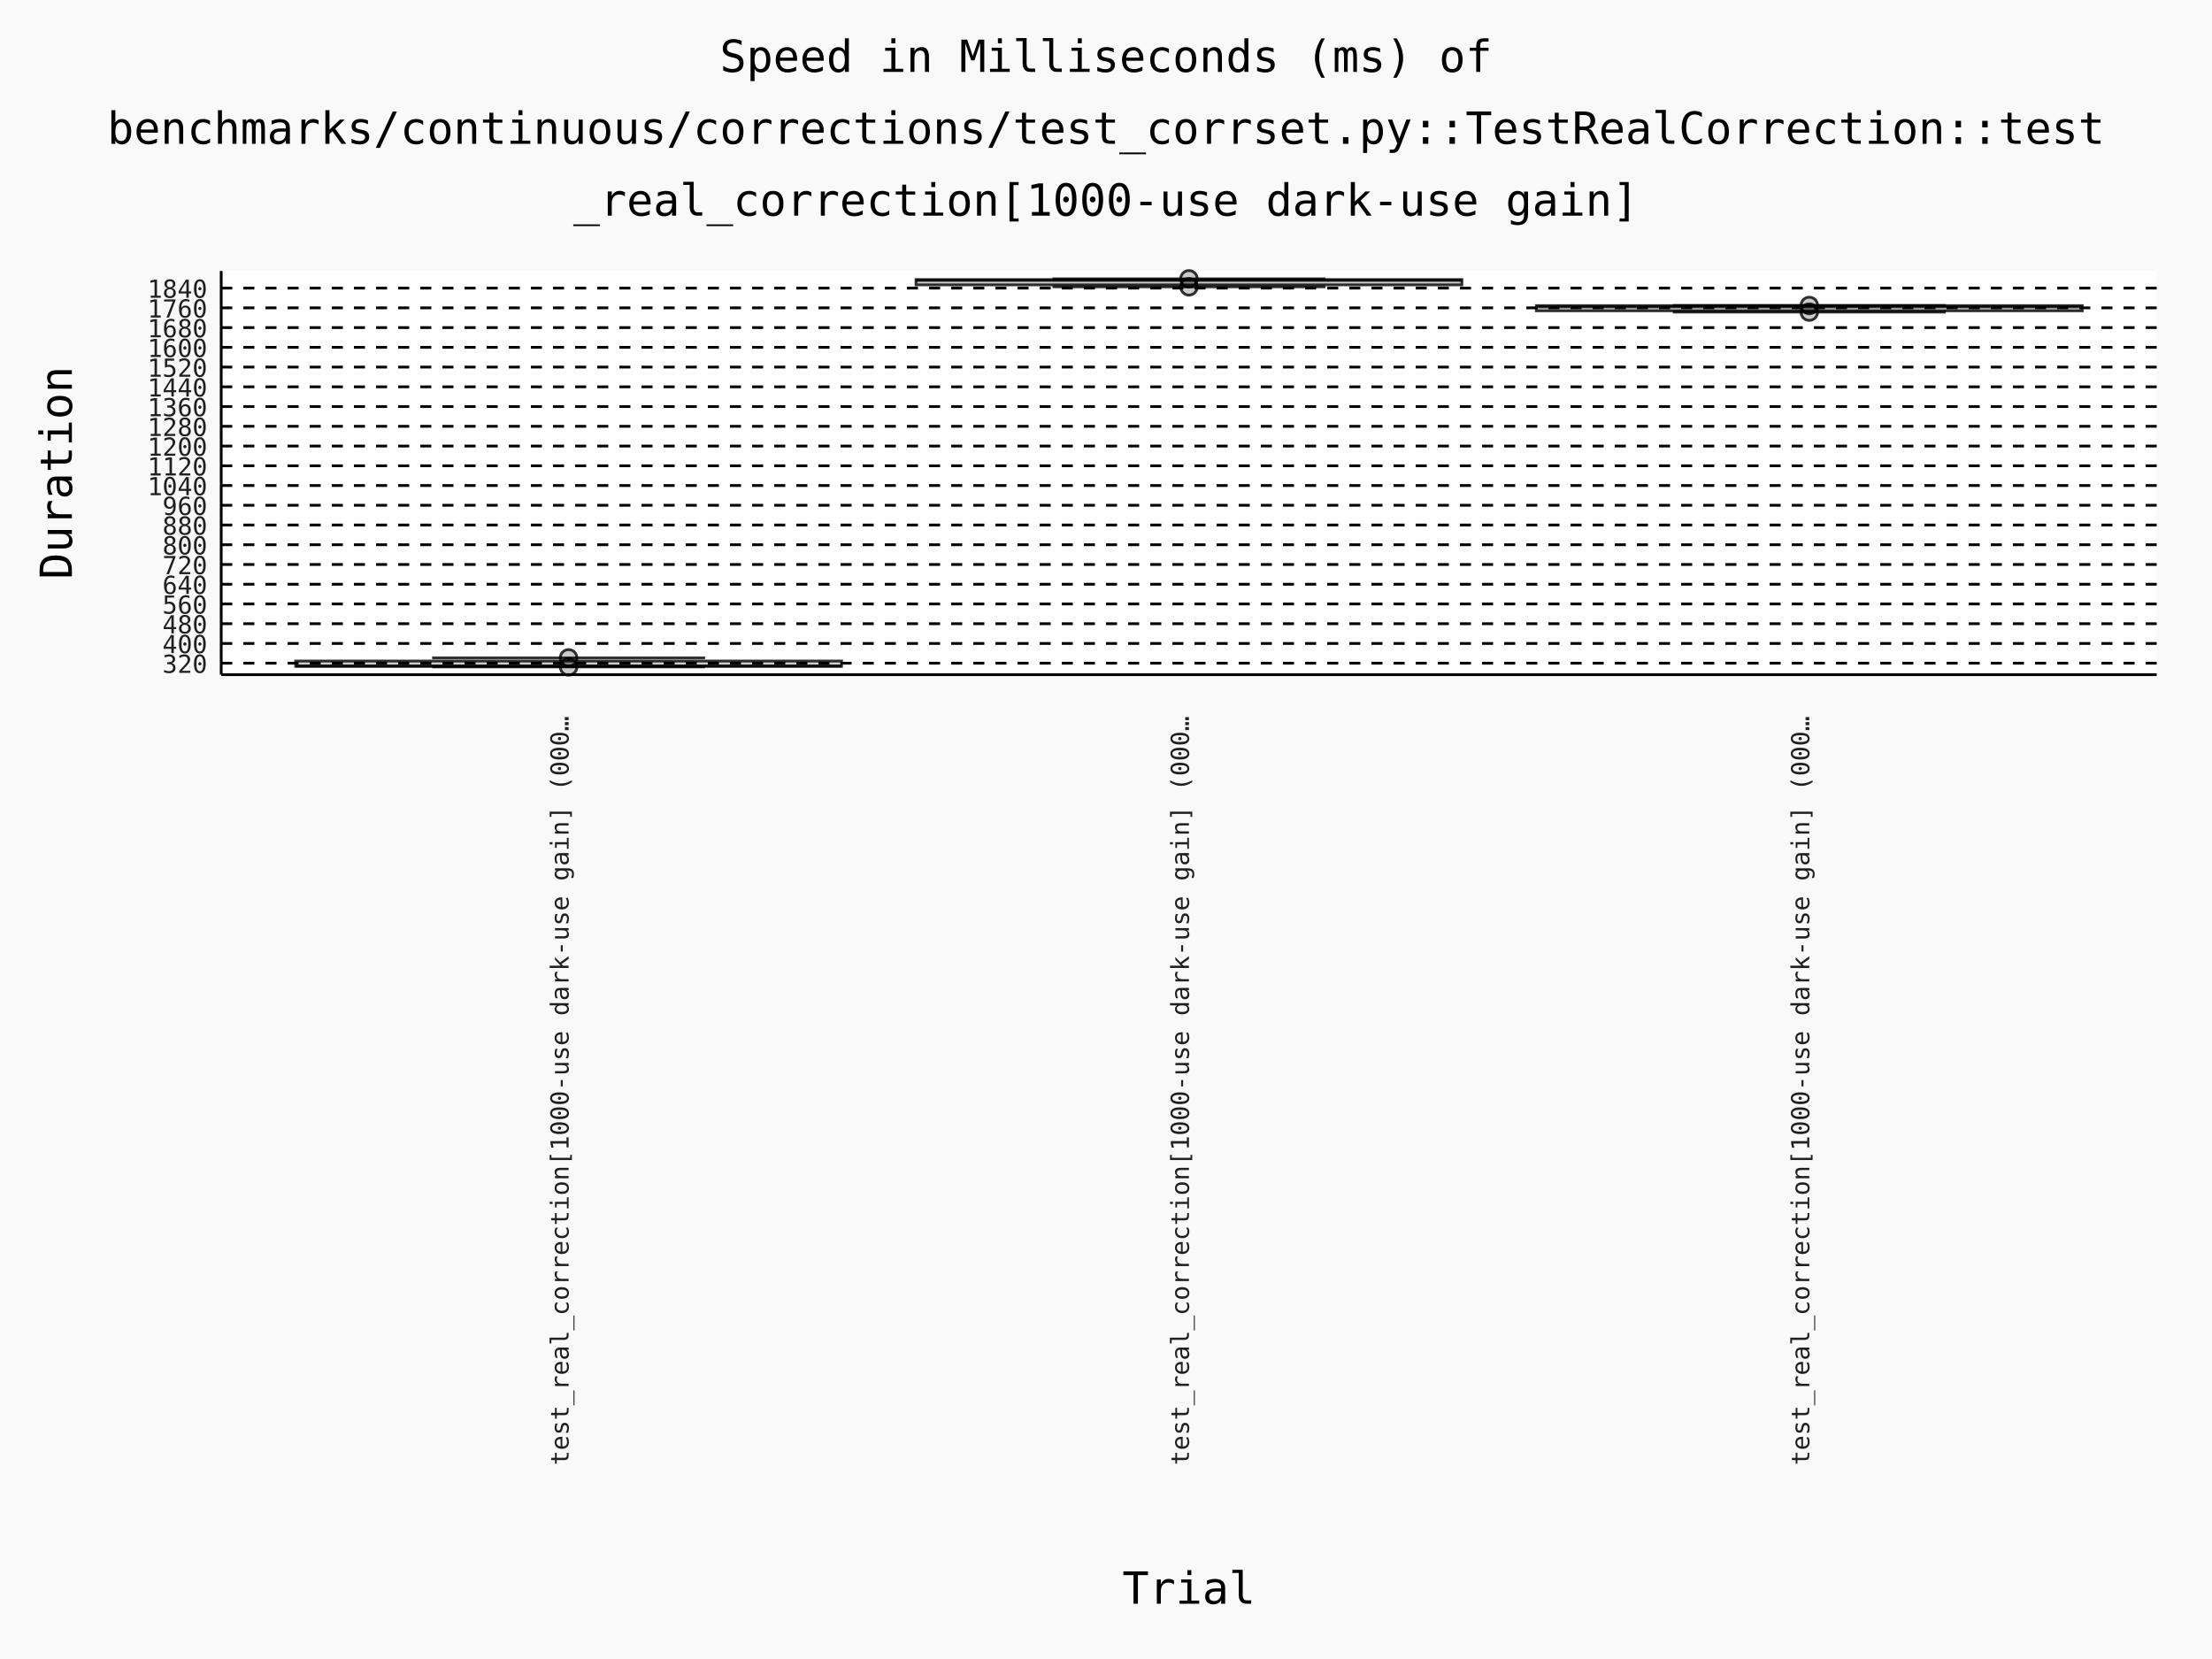
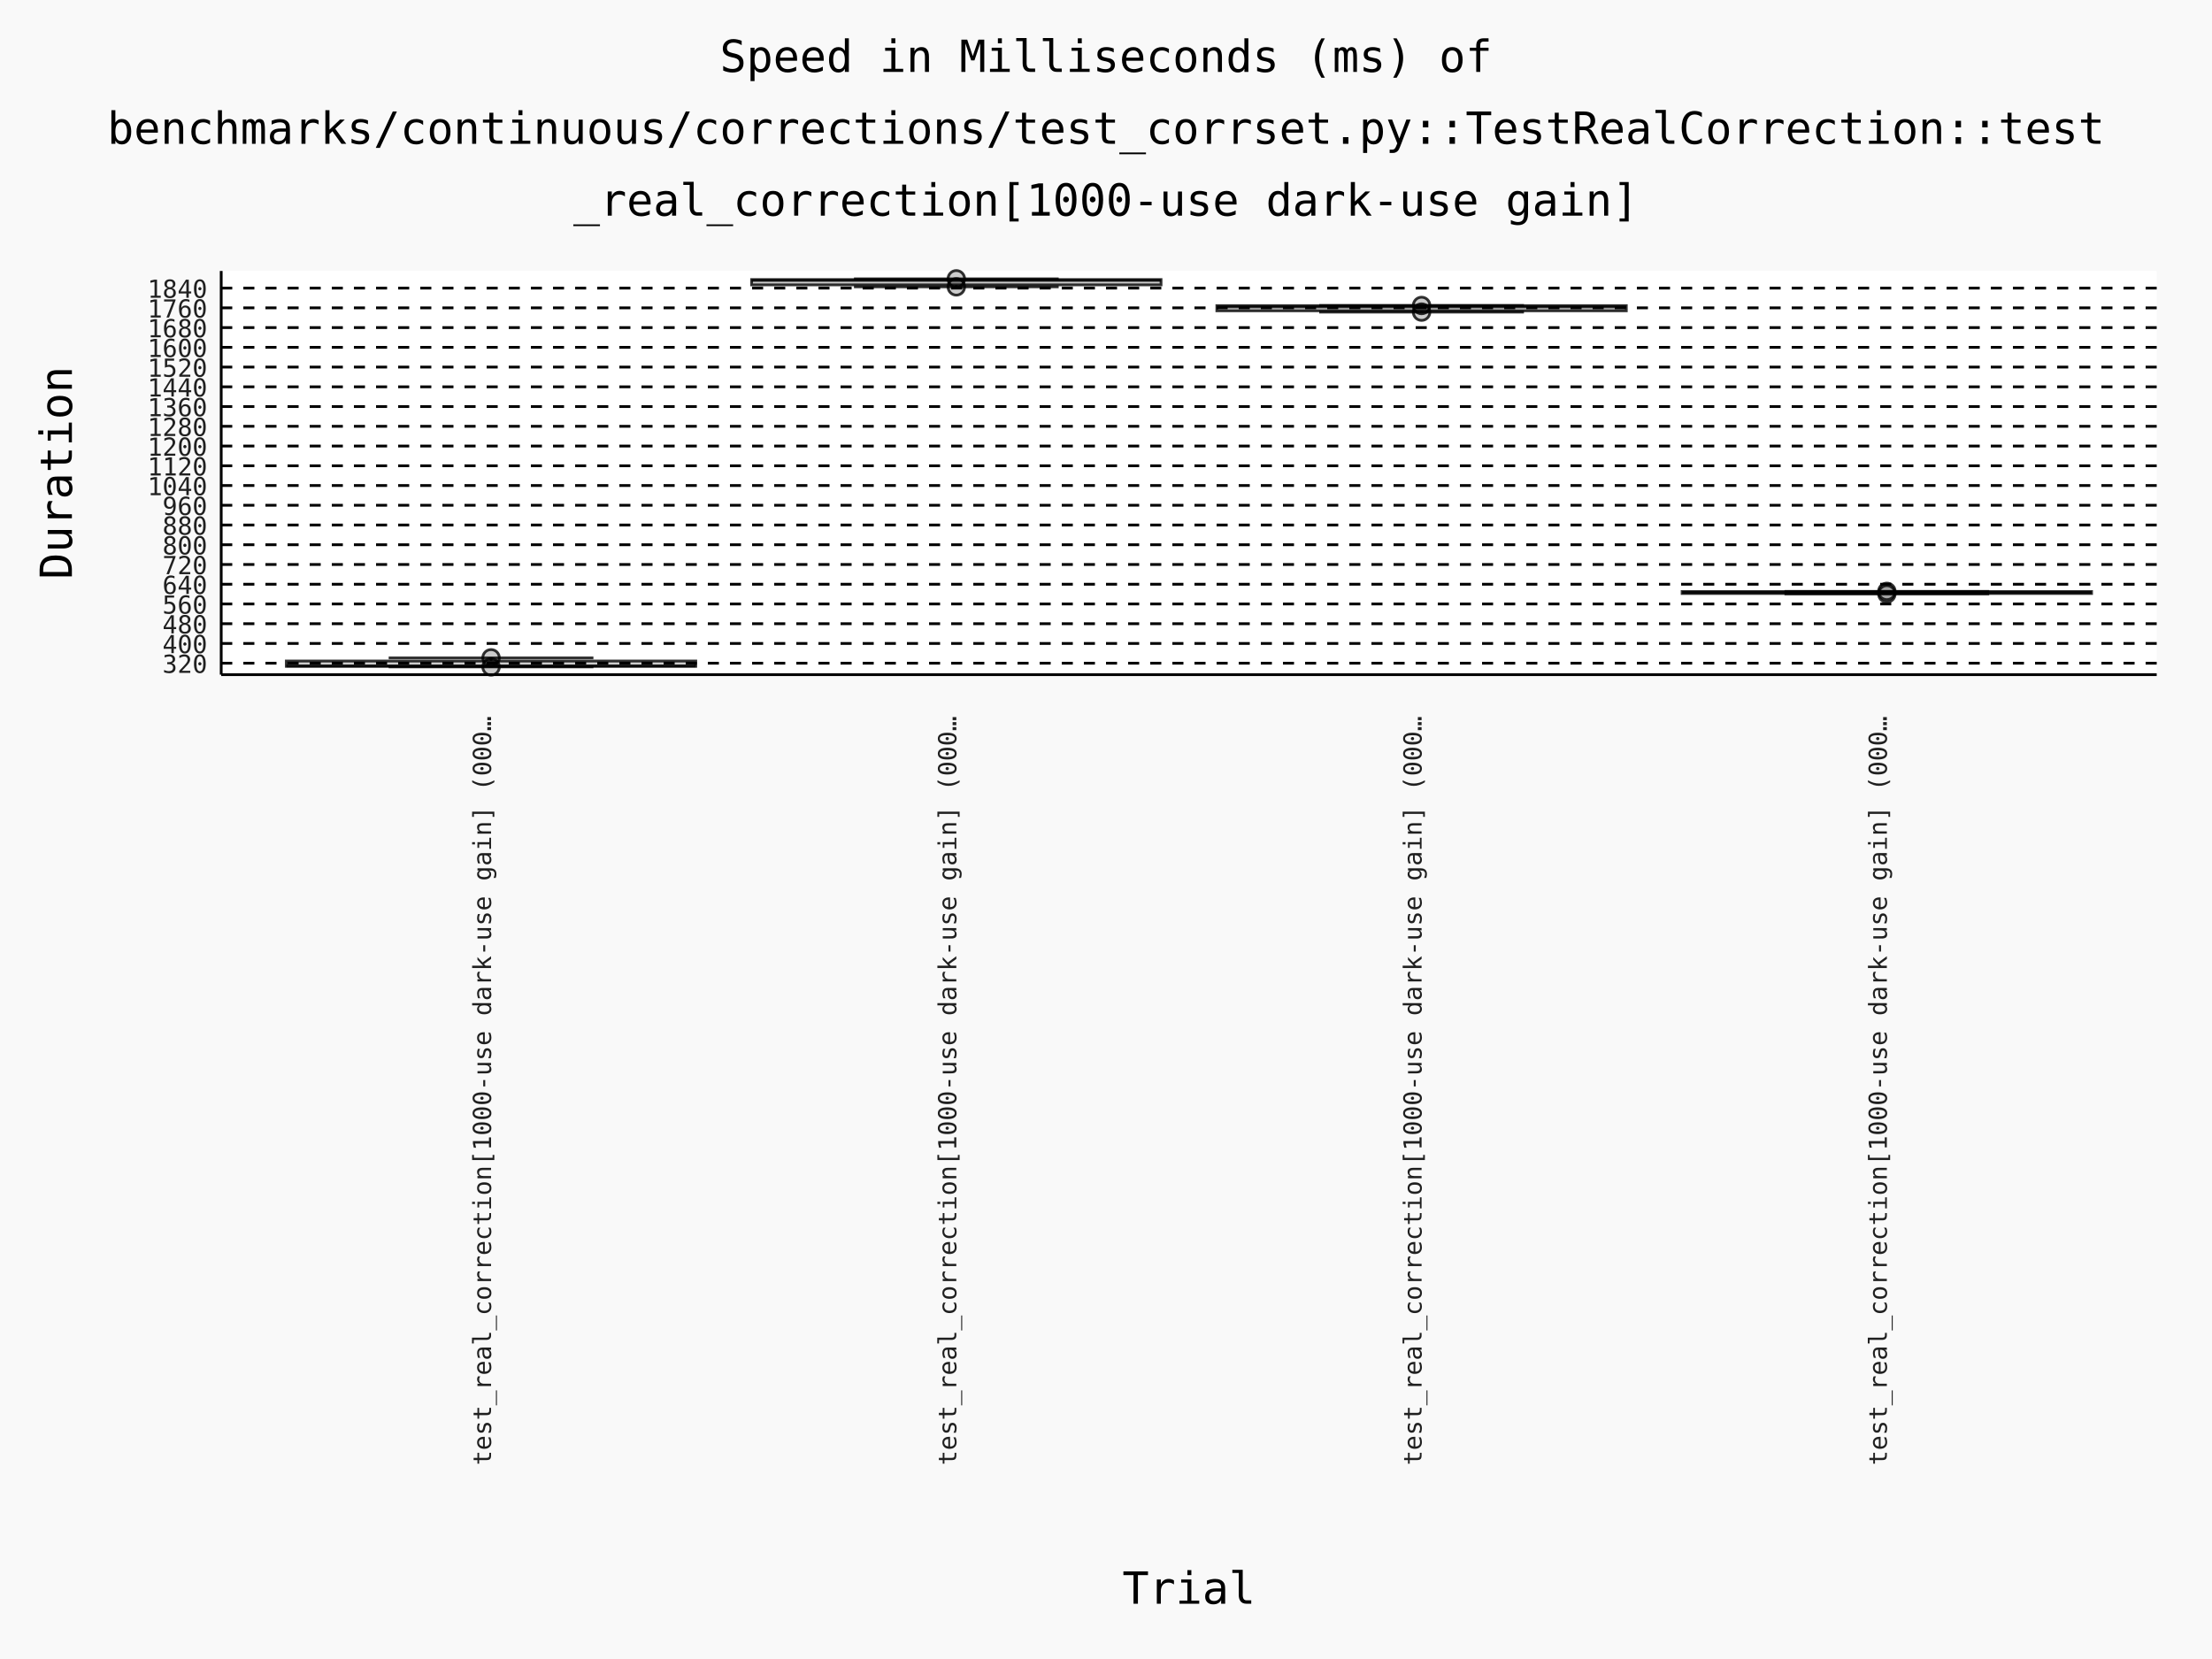
- <svg xmlns="http://www.w3.org/2000/svg" id="chart-f9920f54-0ddc-4f6a-a5f5-7b7cfa961f3c" class="pygal-chart" viewBox="0 0 800 600">
+ <svg xmlns="http://www.w3.org/2000/svg" id="chart-af9fe2aa-2ad6-4c0e-810c-69808211d514" class="pygal-chart" viewBox="0 0 800 600">
  <defs>
-     <style type="text/css">#chart-f9920f54-0ddc-4f6a-a5f5-7b7cfa961f3c{-webkit-user-select:none;-webkit-font-smoothing:antialiased;font-family:Consolas,"Deja Vu Sans Mono","Bitstream Vera Sans Mono","Courier New",monospace}#chart-f9920f54-0ddc-4f6a-a5f5-7b7cfa961f3c .title{font-family:Consolas,"Deja Vu Sans Mono","Bitstream Vera Sans Mono","Courier New",monospace;font-size:16px}#chart-f9920f54-0ddc-4f6a-a5f5-7b7cfa961f3c .legends .legend text{font-family:Consolas,"Deja Vu Sans Mono","Bitstream Vera Sans Mono","Courier New",monospace;font-size:14px}#chart-f9920f54-0ddc-4f6a-a5f5-7b7cfa961f3c .axis text{font-family:Consolas,"Deja Vu Sans Mono","Bitstream Vera Sans Mono","Courier New",monospace;font-size:10px}#chart-f9920f54-0ddc-4f6a-a5f5-7b7cfa961f3c .axis text.major{font-family:Consolas,"Deja Vu Sans Mono","Bitstream Vera Sans Mono","Courier New",monospace;font-size:10px}#chart-f9920f54-0ddc-4f6a-a5f5-7b7cfa961f3c .text-overlay text.value{font-family:Consolas,"Deja Vu Sans Mono","Bitstream Vera Sans Mono","Courier New",monospace;font-size:16px}#chart-f9920f54-0ddc-4f6a-a5f5-7b7cfa961f3c .text-overlay text.label{font-family:Consolas,"Deja Vu Sans Mono","Bitstream Vera Sans Mono","Courier New",monospace;font-size:10px}#chart-f9920f54-0ddc-4f6a-a5f5-7b7cfa961f3c .tooltip{font-family:Consolas,"Deja Vu Sans Mono","Bitstream Vera Sans Mono","Courier New",monospace;font-size:14px}#chart-f9920f54-0ddc-4f6a-a5f5-7b7cfa961f3c text.no_data{font-family:Consolas,"Deja Vu Sans Mono","Bitstream Vera Sans Mono","Courier New",monospace;font-size:64px}
- #chart-f9920f54-0ddc-4f6a-a5f5-7b7cfa961f3c{background-color:rgba(249,249,249,1)}#chart-f9920f54-0ddc-4f6a-a5f5-7b7cfa961f3c path,#chart-f9920f54-0ddc-4f6a-a5f5-7b7cfa961f3c line,#chart-f9920f54-0ddc-4f6a-a5f5-7b7cfa961f3c rect,#chart-f9920f54-0ddc-4f6a-a5f5-7b7cfa961f3c circle{-webkit-transition:150ms;-moz-transition:150ms;transition:150ms}#chart-f9920f54-0ddc-4f6a-a5f5-7b7cfa961f3c .graph &gt; .background{fill:rgba(249,249,249,1)}#chart-f9920f54-0ddc-4f6a-a5f5-7b7cfa961f3c .plot &gt; .background{fill:rgba(255,255,255,1)}#chart-f9920f54-0ddc-4f6a-a5f5-7b7cfa961f3c .graph{fill:rgba(0,0,0,.87)}#chart-f9920f54-0ddc-4f6a-a5f5-7b7cfa961f3c text.no_data{fill:rgba(0,0,0,1)}#chart-f9920f54-0ddc-4f6a-a5f5-7b7cfa961f3c .title{fill:rgba(0,0,0,1)}#chart-f9920f54-0ddc-4f6a-a5f5-7b7cfa961f3c .legends .legend text{fill:rgba(0,0,0,.87)}#chart-f9920f54-0ddc-4f6a-a5f5-7b7cfa961f3c .legends .legend:hover text{fill:rgba(0,0,0,1)}#chart-f9920f54-0ddc-4f6a-a5f5-7b7cfa961f3c .axis .line{stroke:rgba(0,0,0,1)}#chart-f9920f54-0ddc-4f6a-a5f5-7b7cfa961f3c .axis .guide.line{stroke:rgba(0,0,0,.54)}#chart-f9920f54-0ddc-4f6a-a5f5-7b7cfa961f3c .axis .major.line{stroke:rgba(0,0,0,.87)}#chart-f9920f54-0ddc-4f6a-a5f5-7b7cfa961f3c .axis text.major{fill:rgba(0,0,0,1)}#chart-f9920f54-0ddc-4f6a-a5f5-7b7cfa961f3c .axis.y .guides:hover .guide.line,#chart-f9920f54-0ddc-4f6a-a5f5-7b7cfa961f3c .line-graph .axis.x .guides:hover .guide.line,#chart-f9920f54-0ddc-4f6a-a5f5-7b7cfa961f3c .stackedline-graph .axis.x .guides:hover .guide.line,#chart-f9920f54-0ddc-4f6a-a5f5-7b7cfa961f3c .xy-graph .axis.x .guides:hover .guide.line{stroke:rgba(0,0,0,1)}#chart-f9920f54-0ddc-4f6a-a5f5-7b7cfa961f3c .axis .guides:hover text{fill:rgba(0,0,0,1)}#chart-f9920f54-0ddc-4f6a-a5f5-7b7cfa961f3c .reactive{fill-opacity:.7;stroke-opacity:.8;stroke-width:1}#chart-f9920f54-0ddc-4f6a-a5f5-7b7cfa961f3c .ci{stroke:rgba(0,0,0,.87)}#chart-f9920f54-0ddc-4f6a-a5f5-7b7cfa961f3c .reactive.active,#chart-f9920f54-0ddc-4f6a-a5f5-7b7cfa961f3c .active .reactive{fill-opacity:.8;stroke-opacity:.9;stroke-width:4}#chart-f9920f54-0ddc-4f6a-a5f5-7b7cfa961f3c .ci .reactive.active{stroke-width:1.5}#chart-f9920f54-0ddc-4f6a-a5f5-7b7cfa961f3c .series text{fill:rgba(0,0,0,1)}#chart-f9920f54-0ddc-4f6a-a5f5-7b7cfa961f3c .tooltip rect{fill:rgba(255,255,255,1);stroke:rgba(0,0,0,1);-webkit-transition:opacity 150ms;-moz-transition:opacity 150ms;transition:opacity 150ms}#chart-f9920f54-0ddc-4f6a-a5f5-7b7cfa961f3c .tooltip .label{fill:rgba(0,0,0,.87)}#chart-f9920f54-0ddc-4f6a-a5f5-7b7cfa961f3c .tooltip .label{fill:rgba(0,0,0,.87)}#chart-f9920f54-0ddc-4f6a-a5f5-7b7cfa961f3c .tooltip .legend{font-size:.8em;fill:rgba(0,0,0,.54)}#chart-f9920f54-0ddc-4f6a-a5f5-7b7cfa961f3c .tooltip .x_label{font-size:.6em;fill:rgba(0,0,0,1)}#chart-f9920f54-0ddc-4f6a-a5f5-7b7cfa961f3c .tooltip .xlink{font-size:.5em;text-decoration:underline}#chart-f9920f54-0ddc-4f6a-a5f5-7b7cfa961f3c .tooltip .value{font-size:1.5em}#chart-f9920f54-0ddc-4f6a-a5f5-7b7cfa961f3c .bound{font-size:.5em}#chart-f9920f54-0ddc-4f6a-a5f5-7b7cfa961f3c .max-value{font-size:.75em;fill:rgba(0,0,0,.54)}#chart-f9920f54-0ddc-4f6a-a5f5-7b7cfa961f3c .map-element{fill:rgba(255,255,255,1);stroke:rgba(0,0,0,.54) !important}#chart-f9920f54-0ddc-4f6a-a5f5-7b7cfa961f3c .map-element .reactive{fill-opacity:inherit;stroke-opacity:inherit}#chart-f9920f54-0ddc-4f6a-a5f5-7b7cfa961f3c .color-0,#chart-f9920f54-0ddc-4f6a-a5f5-7b7cfa961f3c .color-0 a:visited{stroke:#000000;fill:#000000}#chart-f9920f54-0ddc-4f6a-a5f5-7b7cfa961f3c .color-1,#chart-f9920f54-0ddc-4f6a-a5f5-7b7cfa961f3c .color-1 a:visited{stroke:#000000;fill:#000000}#chart-f9920f54-0ddc-4f6a-a5f5-7b7cfa961f3c .color-2,#chart-f9920f54-0ddc-4f6a-a5f5-7b7cfa961f3c .color-2 a:visited{stroke:#000000;fill:#000000}#chart-f9920f54-0ddc-4f6a-a5f5-7b7cfa961f3c .text-overlay .color-0 text{fill:white}#chart-f9920f54-0ddc-4f6a-a5f5-7b7cfa961f3c .text-overlay .color-1 text{fill:white}#chart-f9920f54-0ddc-4f6a-a5f5-7b7cfa961f3c .text-overlay .color-2 text{fill:white}
- #chart-f9920f54-0ddc-4f6a-a5f5-7b7cfa961f3c text.no_data{text-anchor:middle}#chart-f9920f54-0ddc-4f6a-a5f5-7b7cfa961f3c .guide.line{fill:none}#chart-f9920f54-0ddc-4f6a-a5f5-7b7cfa961f3c .centered{text-anchor:middle}#chart-f9920f54-0ddc-4f6a-a5f5-7b7cfa961f3c .title{text-anchor:middle}#chart-f9920f54-0ddc-4f6a-a5f5-7b7cfa961f3c .legends .legend text{fill-opacity:1}#chart-f9920f54-0ddc-4f6a-a5f5-7b7cfa961f3c .axis.x text{text-anchor:middle}#chart-f9920f54-0ddc-4f6a-a5f5-7b7cfa961f3c .axis.x:not(.web) text[transform]{text-anchor:start}#chart-f9920f54-0ddc-4f6a-a5f5-7b7cfa961f3c .axis.x:not(.web) text[transform].backwards{text-anchor:end}#chart-f9920f54-0ddc-4f6a-a5f5-7b7cfa961f3c .axis.y text{text-anchor:end}#chart-f9920f54-0ddc-4f6a-a5f5-7b7cfa961f3c .axis.y text[transform].backwards{text-anchor:start}#chart-f9920f54-0ddc-4f6a-a5f5-7b7cfa961f3c .axis.y2 text{text-anchor:start}#chart-f9920f54-0ddc-4f6a-a5f5-7b7cfa961f3c .axis.y2 text[transform].backwards{text-anchor:end}#chart-f9920f54-0ddc-4f6a-a5f5-7b7cfa961f3c .axis .guide.line{stroke-dasharray:4,4;stroke:black}#chart-f9920f54-0ddc-4f6a-a5f5-7b7cfa961f3c .axis .major.guide.line{stroke-dasharray:6,6;stroke:black}#chart-f9920f54-0ddc-4f6a-a5f5-7b7cfa961f3c .horizontal .axis.y .guide.line,#chart-f9920f54-0ddc-4f6a-a5f5-7b7cfa961f3c .horizontal .axis.y2 .guide.line,#chart-f9920f54-0ddc-4f6a-a5f5-7b7cfa961f3c .vertical .axis.x .guide.line{opacity:0}#chart-f9920f54-0ddc-4f6a-a5f5-7b7cfa961f3c .horizontal .axis.always_show .guide.line,#chart-f9920f54-0ddc-4f6a-a5f5-7b7cfa961f3c .vertical .axis.always_show .guide.line{opacity:1 !important}#chart-f9920f54-0ddc-4f6a-a5f5-7b7cfa961f3c .axis.y .guides:hover .guide.line,#chart-f9920f54-0ddc-4f6a-a5f5-7b7cfa961f3c .axis.y2 .guides:hover .guide.line,#chart-f9920f54-0ddc-4f6a-a5f5-7b7cfa961f3c .axis.x .guides:hover .guide.line{opacity:1}#chart-f9920f54-0ddc-4f6a-a5f5-7b7cfa961f3c .axis .guides:hover text{opacity:1}#chart-f9920f54-0ddc-4f6a-a5f5-7b7cfa961f3c .nofill{fill:none}#chart-f9920f54-0ddc-4f6a-a5f5-7b7cfa961f3c .subtle-fill{fill-opacity:.2}#chart-f9920f54-0ddc-4f6a-a5f5-7b7cfa961f3c .dot{stroke-width:1px;fill-opacity:1;stroke-opacity:1}#chart-f9920f54-0ddc-4f6a-a5f5-7b7cfa961f3c .dot.active{stroke-width:5px}#chart-f9920f54-0ddc-4f6a-a5f5-7b7cfa961f3c .dot.negative{fill:transparent}#chart-f9920f54-0ddc-4f6a-a5f5-7b7cfa961f3c text,#chart-f9920f54-0ddc-4f6a-a5f5-7b7cfa961f3c tspan{stroke:none !important}#chart-f9920f54-0ddc-4f6a-a5f5-7b7cfa961f3c .series text.active{opacity:1}#chart-f9920f54-0ddc-4f6a-a5f5-7b7cfa961f3c .tooltip rect{fill-opacity:.95;stroke-width:.5}#chart-f9920f54-0ddc-4f6a-a5f5-7b7cfa961f3c .tooltip text{fill-opacity:1}#chart-f9920f54-0ddc-4f6a-a5f5-7b7cfa961f3c .showable{visibility:hidden}#chart-f9920f54-0ddc-4f6a-a5f5-7b7cfa961f3c .showable.shown{visibility:visible}#chart-f9920f54-0ddc-4f6a-a5f5-7b7cfa961f3c .gauge-background{fill:rgba(229,229,229,1);stroke:none}#chart-f9920f54-0ddc-4f6a-a5f5-7b7cfa961f3c .bg-lines{stroke:rgba(249,249,249,1);stroke-width:2px}
+     <style type="text/css">#chart-af9fe2aa-2ad6-4c0e-810c-69808211d514{-webkit-user-select:none;-webkit-font-smoothing:antialiased;font-family:Consolas,"Deja Vu Sans Mono","Bitstream Vera Sans Mono","Courier New",monospace}#chart-af9fe2aa-2ad6-4c0e-810c-69808211d514 .title{font-family:Consolas,"Deja Vu Sans Mono","Bitstream Vera Sans Mono","Courier New",monospace;font-size:16px}#chart-af9fe2aa-2ad6-4c0e-810c-69808211d514 .legends .legend text{font-family:Consolas,"Deja Vu Sans Mono","Bitstream Vera Sans Mono","Courier New",monospace;font-size:14px}#chart-af9fe2aa-2ad6-4c0e-810c-69808211d514 .axis text{font-family:Consolas,"Deja Vu Sans Mono","Bitstream Vera Sans Mono","Courier New",monospace;font-size:10px}#chart-af9fe2aa-2ad6-4c0e-810c-69808211d514 .axis text.major{font-family:Consolas,"Deja Vu Sans Mono","Bitstream Vera Sans Mono","Courier New",monospace;font-size:10px}#chart-af9fe2aa-2ad6-4c0e-810c-69808211d514 .text-overlay text.value{font-family:Consolas,"Deja Vu Sans Mono","Bitstream Vera Sans Mono","Courier New",monospace;font-size:16px}#chart-af9fe2aa-2ad6-4c0e-810c-69808211d514 .text-overlay text.label{font-family:Consolas,"Deja Vu Sans Mono","Bitstream Vera Sans Mono","Courier New",monospace;font-size:10px}#chart-af9fe2aa-2ad6-4c0e-810c-69808211d514 .tooltip{font-family:Consolas,"Deja Vu Sans Mono","Bitstream Vera Sans Mono","Courier New",monospace;font-size:14px}#chart-af9fe2aa-2ad6-4c0e-810c-69808211d514 text.no_data{font-family:Consolas,"Deja Vu Sans Mono","Bitstream Vera Sans Mono","Courier New",monospace;font-size:64px}
+ #chart-af9fe2aa-2ad6-4c0e-810c-69808211d514{background-color:rgba(249,249,249,1)}#chart-af9fe2aa-2ad6-4c0e-810c-69808211d514 path,#chart-af9fe2aa-2ad6-4c0e-810c-69808211d514 line,#chart-af9fe2aa-2ad6-4c0e-810c-69808211d514 rect,#chart-af9fe2aa-2ad6-4c0e-810c-69808211d514 circle{-webkit-transition:150ms;-moz-transition:150ms;transition:150ms}#chart-af9fe2aa-2ad6-4c0e-810c-69808211d514 .graph &gt; .background{fill:rgba(249,249,249,1)}#chart-af9fe2aa-2ad6-4c0e-810c-69808211d514 .plot &gt; .background{fill:rgba(255,255,255,1)}#chart-af9fe2aa-2ad6-4c0e-810c-69808211d514 .graph{fill:rgba(0,0,0,.87)}#chart-af9fe2aa-2ad6-4c0e-810c-69808211d514 text.no_data{fill:rgba(0,0,0,1)}#chart-af9fe2aa-2ad6-4c0e-810c-69808211d514 .title{fill:rgba(0,0,0,1)}#chart-af9fe2aa-2ad6-4c0e-810c-69808211d514 .legends .legend text{fill:rgba(0,0,0,.87)}#chart-af9fe2aa-2ad6-4c0e-810c-69808211d514 .legends .legend:hover text{fill:rgba(0,0,0,1)}#chart-af9fe2aa-2ad6-4c0e-810c-69808211d514 .axis .line{stroke:rgba(0,0,0,1)}#chart-af9fe2aa-2ad6-4c0e-810c-69808211d514 .axis .guide.line{stroke:rgba(0,0,0,.54)}#chart-af9fe2aa-2ad6-4c0e-810c-69808211d514 .axis .major.line{stroke:rgba(0,0,0,.87)}#chart-af9fe2aa-2ad6-4c0e-810c-69808211d514 .axis text.major{fill:rgba(0,0,0,1)}#chart-af9fe2aa-2ad6-4c0e-810c-69808211d514 .axis.y .guides:hover .guide.line,#chart-af9fe2aa-2ad6-4c0e-810c-69808211d514 .line-graph .axis.x .guides:hover .guide.line,#chart-af9fe2aa-2ad6-4c0e-810c-69808211d514 .stackedline-graph .axis.x .guides:hover .guide.line,#chart-af9fe2aa-2ad6-4c0e-810c-69808211d514 .xy-graph .axis.x .guides:hover .guide.line{stroke:rgba(0,0,0,1)}#chart-af9fe2aa-2ad6-4c0e-810c-69808211d514 .axis .guides:hover text{fill:rgba(0,0,0,1)}#chart-af9fe2aa-2ad6-4c0e-810c-69808211d514 .reactive{fill-opacity:.7;stroke-opacity:.8;stroke-width:1}#chart-af9fe2aa-2ad6-4c0e-810c-69808211d514 .ci{stroke:rgba(0,0,0,.87)}#chart-af9fe2aa-2ad6-4c0e-810c-69808211d514 .reactive.active,#chart-af9fe2aa-2ad6-4c0e-810c-69808211d514 .active .reactive{fill-opacity:.8;stroke-opacity:.9;stroke-width:4}#chart-af9fe2aa-2ad6-4c0e-810c-69808211d514 .ci .reactive.active{stroke-width:1.5}#chart-af9fe2aa-2ad6-4c0e-810c-69808211d514 .series text{fill:rgba(0,0,0,1)}#chart-af9fe2aa-2ad6-4c0e-810c-69808211d514 .tooltip rect{fill:rgba(255,255,255,1);stroke:rgba(0,0,0,1);-webkit-transition:opacity 150ms;-moz-transition:opacity 150ms;transition:opacity 150ms}#chart-af9fe2aa-2ad6-4c0e-810c-69808211d514 .tooltip .label{fill:rgba(0,0,0,.87)}#chart-af9fe2aa-2ad6-4c0e-810c-69808211d514 .tooltip .label{fill:rgba(0,0,0,.87)}#chart-af9fe2aa-2ad6-4c0e-810c-69808211d514 .tooltip .legend{font-size:.8em;fill:rgba(0,0,0,.54)}#chart-af9fe2aa-2ad6-4c0e-810c-69808211d514 .tooltip .x_label{font-size:.6em;fill:rgba(0,0,0,1)}#chart-af9fe2aa-2ad6-4c0e-810c-69808211d514 .tooltip .xlink{font-size:.5em;text-decoration:underline}#chart-af9fe2aa-2ad6-4c0e-810c-69808211d514 .tooltip .value{font-size:1.5em}#chart-af9fe2aa-2ad6-4c0e-810c-69808211d514 .bound{font-size:.5em}#chart-af9fe2aa-2ad6-4c0e-810c-69808211d514 .max-value{font-size:.75em;fill:rgba(0,0,0,.54)}#chart-af9fe2aa-2ad6-4c0e-810c-69808211d514 .map-element{fill:rgba(255,255,255,1);stroke:rgba(0,0,0,.54) !important}#chart-af9fe2aa-2ad6-4c0e-810c-69808211d514 .map-element .reactive{fill-opacity:inherit;stroke-opacity:inherit}#chart-af9fe2aa-2ad6-4c0e-810c-69808211d514 .color-0,#chart-af9fe2aa-2ad6-4c0e-810c-69808211d514 .color-0 a:visited{stroke:#000000;fill:#000000}#chart-af9fe2aa-2ad6-4c0e-810c-69808211d514 .color-1,#chart-af9fe2aa-2ad6-4c0e-810c-69808211d514 .color-1 a:visited{stroke:#000000;fill:#000000}#chart-af9fe2aa-2ad6-4c0e-810c-69808211d514 .color-2,#chart-af9fe2aa-2ad6-4c0e-810c-69808211d514 .color-2 a:visited{stroke:#000000;fill:#000000}#chart-af9fe2aa-2ad6-4c0e-810c-69808211d514 .color-3,#chart-af9fe2aa-2ad6-4c0e-810c-69808211d514 .color-3 a:visited{stroke:#000000;fill:#000000}#chart-af9fe2aa-2ad6-4c0e-810c-69808211d514 .text-overlay .color-0 text{fill:white}#chart-af9fe2aa-2ad6-4c0e-810c-69808211d514 .text-overlay .color-1 text{fill:white}#chart-af9fe2aa-2ad6-4c0e-810c-69808211d514 .text-overlay .color-2 text{fill:white}#chart-af9fe2aa-2ad6-4c0e-810c-69808211d514 .text-overlay .color-3 text{fill:white}
+ #chart-af9fe2aa-2ad6-4c0e-810c-69808211d514 text.no_data{text-anchor:middle}#chart-af9fe2aa-2ad6-4c0e-810c-69808211d514 .guide.line{fill:none}#chart-af9fe2aa-2ad6-4c0e-810c-69808211d514 .centered{text-anchor:middle}#chart-af9fe2aa-2ad6-4c0e-810c-69808211d514 .title{text-anchor:middle}#chart-af9fe2aa-2ad6-4c0e-810c-69808211d514 .legends .legend text{fill-opacity:1}#chart-af9fe2aa-2ad6-4c0e-810c-69808211d514 .axis.x text{text-anchor:middle}#chart-af9fe2aa-2ad6-4c0e-810c-69808211d514 .axis.x:not(.web) text[transform]{text-anchor:start}#chart-af9fe2aa-2ad6-4c0e-810c-69808211d514 .axis.x:not(.web) text[transform].backwards{text-anchor:end}#chart-af9fe2aa-2ad6-4c0e-810c-69808211d514 .axis.y text{text-anchor:end}#chart-af9fe2aa-2ad6-4c0e-810c-69808211d514 .axis.y text[transform].backwards{text-anchor:start}#chart-af9fe2aa-2ad6-4c0e-810c-69808211d514 .axis.y2 text{text-anchor:start}#chart-af9fe2aa-2ad6-4c0e-810c-69808211d514 .axis.y2 text[transform].backwards{text-anchor:end}#chart-af9fe2aa-2ad6-4c0e-810c-69808211d514 .axis .guide.line{stroke-dasharray:4,4;stroke:black}#chart-af9fe2aa-2ad6-4c0e-810c-69808211d514 .axis .major.guide.line{stroke-dasharray:6,6;stroke:black}#chart-af9fe2aa-2ad6-4c0e-810c-69808211d514 .horizontal .axis.y .guide.line,#chart-af9fe2aa-2ad6-4c0e-810c-69808211d514 .horizontal .axis.y2 .guide.line,#chart-af9fe2aa-2ad6-4c0e-810c-69808211d514 .vertical .axis.x .guide.line{opacity:0}#chart-af9fe2aa-2ad6-4c0e-810c-69808211d514 .horizontal .axis.always_show .guide.line,#chart-af9fe2aa-2ad6-4c0e-810c-69808211d514 .vertical .axis.always_show .guide.line{opacity:1 !important}#chart-af9fe2aa-2ad6-4c0e-810c-69808211d514 .axis.y .guides:hover .guide.line,#chart-af9fe2aa-2ad6-4c0e-810c-69808211d514 .axis.y2 .guides:hover .guide.line,#chart-af9fe2aa-2ad6-4c0e-810c-69808211d514 .axis.x .guides:hover .guide.line{opacity:1}#chart-af9fe2aa-2ad6-4c0e-810c-69808211d514 .axis .guides:hover text{opacity:1}#chart-af9fe2aa-2ad6-4c0e-810c-69808211d514 .nofill{fill:none}#chart-af9fe2aa-2ad6-4c0e-810c-69808211d514 .subtle-fill{fill-opacity:.2}#chart-af9fe2aa-2ad6-4c0e-810c-69808211d514 .dot{stroke-width:1px;fill-opacity:1;stroke-opacity:1}#chart-af9fe2aa-2ad6-4c0e-810c-69808211d514 .dot.active{stroke-width:5px}#chart-af9fe2aa-2ad6-4c0e-810c-69808211d514 .dot.negative{fill:transparent}#chart-af9fe2aa-2ad6-4c0e-810c-69808211d514 text,#chart-af9fe2aa-2ad6-4c0e-810c-69808211d514 tspan{stroke:none !important}#chart-af9fe2aa-2ad6-4c0e-810c-69808211d514 .series text.active{opacity:1}#chart-af9fe2aa-2ad6-4c0e-810c-69808211d514 .tooltip rect{fill-opacity:.95;stroke-width:.5}#chart-af9fe2aa-2ad6-4c0e-810c-69808211d514 .tooltip text{fill-opacity:1}#chart-af9fe2aa-2ad6-4c0e-810c-69808211d514 .showable{visibility:hidden}#chart-af9fe2aa-2ad6-4c0e-810c-69808211d514 .showable.shown{visibility:visible}#chart-af9fe2aa-2ad6-4c0e-810c-69808211d514 .gauge-background{fill:rgba(229,229,229,1);stroke:none}#chart-af9fe2aa-2ad6-4c0e-810c-69808211d514 .bg-lines{stroke:rgba(249,249,249,1);stroke-width:2px}
.tooltip .value{font-size:1em !important}.axis text{font-size:9px !important}</style>
  </defs>
  <g class="graph custombox-graph vertical">
    <rect x="0" y="0" width="800" height="600" class="background" />
    <g transform="translate(80, 98)" class="plot">
      <rect x="0" y="0" width="700.0" height="146.0" class="background" />
      <g class="axis y always_show">
        <path d="M0 146 h700" class="line" />
        <g class="guides">
          <path d="M0 141.854 h700" class="guide line" />
          <text x="-5" y="145.354" class="">320</text>
        </g>
        <g class="guides">
          <path d="M0 134.714 h700" class="guide line" />
          <text x="-5" y="138.214" class="">400</text>
        </g>
        <g class="guides">
          <path d="M0 127.574 h700" class="guide line" />
          <text x="-5" y="131.074" class="">480</text>
        </g>
        <g class="guides">
          <path d="M0 120.434 h700" class="guide line" />
          <text x="-5" y="123.934" class="">560</text>
        </g>
        <g class="guides">
          <path d="M0 113.295 h700" class="guide line" />
          <text x="-5" y="116.795" class="">640</text>
        </g>
        <g class="guides">
          <path d="M0 106.155 h700" class="guide line" />
          <text x="-5" y="109.655" class="">720</text>
        </g>
        <g class="guides">
          <path d="M0 99.015 h700" class="guide line" />
          <text x="-5" y="102.515" class="">800</text>
        </g>
        <g class="guides">
          <path d="M0 91.876 h700" class="guide line" />
          <text x="-5" y="95.376" class="">880</text>
        </g>
        <g class="guides">
          <path d="M0 84.736 h700" class="guide line" />
          <text x="-5" y="88.236" class="">960</text>
        </g>
        <g class="guides">
          <path d="M0 77.596 h700" class="guide line" />
          <text x="-5" y="81.096" class="">1040</text>
        </g>
        <g class="guides">
          <path d="M0 70.456 h700" class="guide line" />
          <text x="-5" y="73.956" class="">1120</text>
        </g>
        <g class="guides">
          <path d="M0 63.317 h700" class="guide line" />
          <text x="-5" y="66.817" class="">1200</text>
        </g>
        <g class="guides">
          <path d="M0 56.177 h700" class="guide line" />
          <text x="-5" y="59.677" class="">1280</text>
        </g>
        <g class="guides">
          <path d="M0 49.037 h700" class="guide line" />
          <text x="-5" y="52.537" class="">1360</text>
        </g>
        <g class="guides">
          <path d="M0 41.898 h700" class="guide line" />
          <text x="-5" y="45.398" class="">1440</text>
        </g>
        <g class="guides">
          <path d="M0 34.758 h700" class="guide line" />
          <text x="-5" y="38.258" class="">1520</text>
        </g>
        <g class="guides">
          <path d="M0 27.618 h700" class="guide line" />
          <text x="-5" y="31.118" class="">1600</text>
        </g>
        <g class="guides">
          <path d="M0 20.478 h700" class="guide line" />
          <text x="-5" y="23.978" class="">1680</text>
        </g>
        <g class="guides">
          <path d="M0 13.339 h700" class="guide line" />
          <text x="-5" y="16.839" class="">1760</text>
        </g>
        <g class="guides">
          <path d="M0 6.199 h700" class="guide line" />
          <text x="-5" y="9.699" class="">1840</text>
        </g>
      </g>
      <g class="axis x">
        <path d="M0 0 v146" class="line" />
        <g class="guides">
-           <path d="M125.641 0 v146" class="guide line" />
-           <text x="125.641" y="161.0" class="backwards" transform="rotate(270 125.641 161)">test_real_correction[1000-use dark-use gain] (000…</text>
+           <path d="M97.596 0 v146" class="guide line" />
+           <text x="97.596" y="161.0" class="backwards" transform="rotate(270 97.59615 161)">test_real_correction[1000-use dark-use gain] (000…</text>
        </g>
        <g class="guides">
-           <path d="M350 0 v146" class="guide line" />
-           <text x="350.0" y="161.0" class="backwards" transform="rotate(270 350 161)">test_real_correction[1000-use dark-use gain] (000…</text>
+           <path d="M265.865 0 v146" class="guide line" />
+           <text x="265.865" y="161.0" class="backwards" transform="rotate(270 265.8654 161)">test_real_correction[1000-use dark-use gain] (000…</text>
        </g>
        <g class="guides">
-           <path d="M574.359 0 v146" class="guide line" />
-           <text x="574.359" y="161.0" class="backwards" transform="rotate(270 574.359 161)">test_real_correction[1000-use dark-use gain] (000…</text>
+           <path d="M434.135 0 v146" class="guide line" />
+           <text x="434.135" y="161.0" class="backwards" transform="rotate(270 434.1346 161)">test_real_correction[1000-use dark-use gain] (000…</text>
+         </g>
+         <g class="guides">
+           <path d="M602.404 0 v146" class="guide line" />
+           <text x="602.404" y="161.0" class="backwards" transform="rotate(270 602.4038 161)">test_real_correction[1000-use dark-use gain] (000…</text>
        </g>
      </g>
      <g class="series serie-0 color-0">
        <g class="boxes">
          <g class="box">
-             <path stroke-width="3" d="M76.282 143.189 L175 143.189" class="reactive tooltip-trigger" />
-             <path stroke-width="3" d="M26.923 142.861 L224.359 142.861" class="reactive tooltip-trigger" />
-             <path stroke-width="3" d="M76.282 139.93 L175 139.93" class="reactive tooltip-trigger" />
-             <path stroke-width="2" d="M125.641 143.189 L125.641 142.983" class="reactive tooltip-trigger" />
-             <path stroke-width="2" d="M125.641 139.93 L125.641 141.066" class="reactive tooltip-trigger" />
-             <rect x="26.923" y="141.066" height="1.917" width="197.436" class="subtle-fill reactive tooltip-trigger" />
-             <circle cx="125.641" cy="143.189" r="3" class="subtle-fill reactive tooltip-trigger" />
-             <circle cx="125.641" cy="139.93" r="3" class="subtle-fill reactive tooltip-trigger" />
+             <path stroke-width="3" d="M60.577 143.189 L134.615 143.189" class="reactive tooltip-trigger" />
+             <path stroke-width="3" d="M23.558 142.861 L171.635 142.861" class="reactive tooltip-trigger" />
+             <path stroke-width="3" d="M60.577 139.93 L134.615 139.93" class="reactive tooltip-trigger" />
+             <path stroke-width="2" d="M97.596 143.189 L97.596 142.983" class="reactive tooltip-trigger" />
+             <path stroke-width="2" d="M97.596 139.93 L97.596 141.066" class="reactive tooltip-trigger" />
+             <rect x="23.558" y="141.066" height="1.917" width="148.077" class="subtle-fill reactive tooltip-trigger" />
+             <circle cx="97.596" cy="143.189" r="3" class="subtle-fill reactive tooltip-trigger" />
+             <circle cx="97.596" cy="139.93" r="3" class="subtle-fill reactive tooltip-trigger" />
          </g>
        </g>
      </g>
      <g class="series serie-1 color-1">
        <g class="boxes">
          <g class="box">
-             <path stroke-width="3" d="M300.641 5.737 L399.359 5.737" class="reactive tooltip-trigger" />
-             <path stroke-width="3" d="M251.282 3.404 L448.718 3.404" class="reactive tooltip-trigger" />
-             <path stroke-width="3" d="M300.641 2.85 L399.359 2.85" class="reactive tooltip-trigger" />
-             <path stroke-width="2" d="M350 5.737 L350 5.021" class="reactive tooltip-trigger" />
-             <path stroke-width="2" d="M350 2.85 L350 3.108" class="reactive tooltip-trigger" />
-             <rect x="251.282" y="3.108" height="1.913" width="197.436" class="subtle-fill reactive tooltip-trigger" />
-             <circle cx="350.0" cy="5.737" r="3" class="subtle-fill reactive tooltip-trigger" />
-             <circle cx="350.0" cy="2.85" r="3" class="subtle-fill reactive tooltip-trigger" />
+             <path stroke-width="3" d="M228.846 5.737 L302.885 5.737" class="reactive tooltip-trigger" />
+             <path stroke-width="3" d="M191.827 3.404 L339.904 3.404" class="reactive tooltip-trigger" />
+             <path stroke-width="3" d="M228.846 2.85 L302.885 2.85" class="reactive tooltip-trigger" />
+             <path stroke-width="2" d="M265.865 5.737 L265.865 5.021" class="reactive tooltip-trigger" />
+             <path stroke-width="2" d="M265.865 2.85 L265.865 3.108" class="reactive tooltip-trigger" />
+             <rect x="191.827" y="3.108" height="1.913" width="148.077" class="subtle-fill reactive tooltip-trigger" />
+             <circle cx="265.865" cy="5.737" r="3" class="subtle-fill reactive tooltip-trigger" />
+             <circle cx="265.865" cy="2.85" r="3" class="subtle-fill reactive tooltip-trigger" />
          </g>
        </g>
      </g>
      <g class="series serie-2 color-2">
        <g class="boxes">
          <g class="box">
-             <path stroke-width="3" d="M525 14.877 L623.718 14.877" class="reactive tooltip-trigger" />
-             <path stroke-width="3" d="M475.641 12.971 L673.077 12.971" class="reactive tooltip-trigger" />
-             <path stroke-width="3" d="M525 12.485 L623.718 12.485" class="reactive tooltip-trigger" />
-             <path stroke-width="2" d="M574.359 14.877 L574.359 14.407" class="reactive tooltip-trigger" />
-             <path stroke-width="2" d="M574.359 12.485 L574.359 12.537" class="reactive tooltip-trigger" />
-             <rect x="475.641" y="12.537" height="1.87" width="197.436" class="subtle-fill reactive tooltip-trigger" />
-             <circle cx="574.359" cy="14.877" r="3" class="subtle-fill reactive tooltip-trigger" />
-             <circle cx="574.359" cy="12.485" r="3" class="subtle-fill reactive tooltip-trigger" />
+             <path stroke-width="3" d="M397.115 14.877 L471.154 14.877" class="reactive tooltip-trigger" />
+             <path stroke-width="3" d="M360.096 12.971 L508.173 12.971" class="reactive tooltip-trigger" />
+             <path stroke-width="3" d="M397.115 12.485 L471.154 12.485" class="reactive tooltip-trigger" />
+             <path stroke-width="2" d="M434.135 14.877 L434.135 14.407" class="reactive tooltip-trigger" />
+             <path stroke-width="2" d="M434.135 12.485 L434.135 12.537" class="reactive tooltip-trigger" />
+             <rect x="360.096" y="12.537" height="1.87" width="148.077" class="subtle-fill reactive tooltip-trigger" />
+             <circle cx="434.135" cy="14.877" r="3" class="subtle-fill reactive tooltip-trigger" />
+             <circle cx="434.135" cy="12.485" r="3" class="subtle-fill reactive tooltip-trigger" />
+           </g>
+         </g>
+       </g>
+       <g class="series serie-3 color-3">
+         <g class="boxes">
+           <g class="box">
+             <path stroke-width="3" d="M565.385 116.798 L639.423 116.798" class="reactive tooltip-trigger" />
+             <path stroke-width="3" d="M528.365 116.265 L676.442 116.265" class="reactive tooltip-trigger" />
+             <path stroke-width="3" d="M565.385 115.889 L639.423 115.889" class="reactive tooltip-trigger" />
+             <path stroke-width="2" d="M602.404 116.798 L602.404 116.646" class="reactive tooltip-trigger" />
+             <path stroke-width="2" d="M602.404 115.889 L602.404 115.935" class="reactive tooltip-trigger" />
+             <rect x="528.365" y="115.935" height="0.711" width="148.077" class="subtle-fill reactive tooltip-trigger" />
+             <circle cx="602.404" cy="116.798" r="3" class="subtle-fill reactive tooltip-trigger" />
+             <circle cx="602.404" cy="115.889" r="3" class="subtle-fill reactive tooltip-trigger" />
          </g>
        </g>
      </g>
    </g>
    <g class="titles">
      <text x="400.0" y="26" class="title plot_title">Speed in Milliseconds (ms) of</text>
      <text x="400.0" y="52" class="title plot_title">benchmarks/continuous/corrections/test_corrset.py::TestRealCorrection::test</text>
      <text x="400.0" y="78" class="title plot_title">_real_correction[1000-use dark-use gain]</text>
      <text x="430.0" y="580.0" class="title">Trial</text>
      <text x="0" y="197.0" class="title" transform="rotate(-90 0 171)">Duration</text>
    </g>
    <g transform="translate(80, 98)" class="plot overlay">
      <g class="series serie-0 color-0" />
      <g class="series serie-1 color-1" />
      <g class="series serie-2 color-2" />
+       <g class="series serie-3 color-3" />
    </g>
    <g transform="translate(80, 98)" class="plot text-overlay">
      <g class="series serie-0 color-0" />
      <g class="series serie-1 color-1" />
      <g class="series serie-2 color-2" />
+       <g class="series serie-3 color-3" />
    </g>
    <g transform="translate(80, 98)" class="plot tooltip-overlay">
      <g transform="translate(0 0)" style="opacity: 0" class="tooltip">
        <rect rx="0" ry="0" width="0" height="0" class="tooltip-box" />
        <g class="text" />
      </g>
    </g>
  </g>
</svg>
